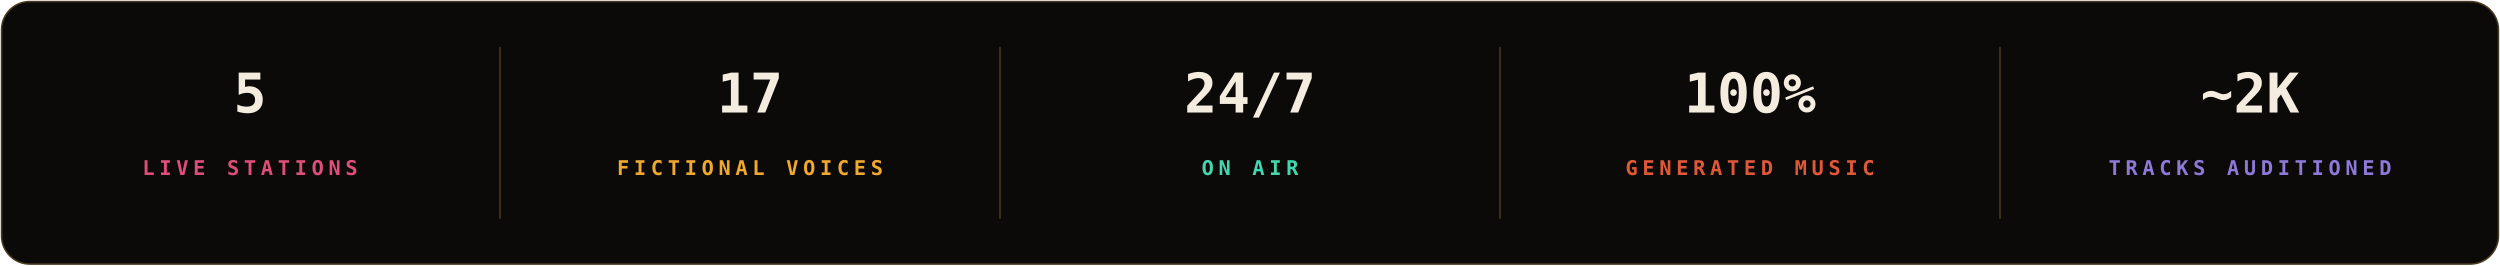
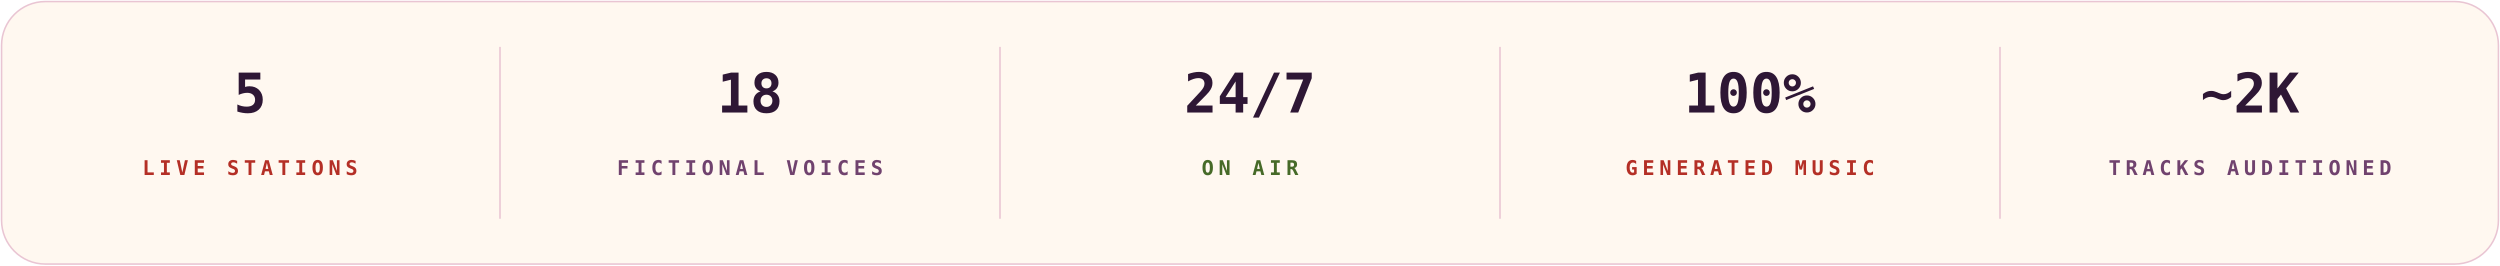
<svg xmlns="http://www.w3.org/2000/svg" width="1600" height="170" viewBox="0 0 1600 170" role="img" aria-labelledby="title desc">
-   <rect x="1" y="1" width="1598" height="168" rx="18" fill="#0b0a08" stroke="#49391f" />
+   <rect x="1" y="1" width="1598" height="168" rx="28" fill="#fff8f0" stroke="#e9c5d3" />
  <g font-family="monospace" text-anchor="middle">
-     <g font-size="35" font-weight="700" fill="#f3ecdf">
+     <g font-size="35" font-weight="700" fill="#2e1735">
      <text x="160" y="72">5</text>
-       <text x="480" y="72">17</text>
+       <text x="480" y="72">18</text>
      <text x="800" y="72">24/7</text>
      <text x="1120" y="72">100%</text>
      <text x="1440" y="72">~2K</text>
    </g>
    <g font-size="13" font-weight="700" letter-spacing="3">
-       <text x="160" y="112" fill="#de4e78">LIVE STATIONS</text>
-       <text x="480" y="112" fill="#f1a82f">FICTIONAL VOICES</text>
-       <text x="800" y="112" fill="#43d7b0">ON AIR</text>
-       <text x="1120" y="112" fill="#df5838">GENERATED MUSIC</text>
-       <text x="1440" y="112" fill="#8e79d8">TRACKS AUDITIONED</text>
+       <text x="160" y="112" fill="#b42f26">LIVE STATIONS</text>
+       <text x="480" y="112" fill="#70426e">FICTIONAL VOICES</text>
+       <text x="800" y="112" fill="#466a28">ON AIR</text>
+       <text x="1120" y="112" fill="#b42f26">GENERATED MUSIC</text>
+       <text x="1440" y="112" fill="#70426e">TRACKS AUDITIONED</text>
    </g>
  </g>
-   <g stroke="#49391f">
+   <g stroke="#e9c5d3">
    <path d="M320 30v110M640 30v110M960 30v110M1280 30v110" />
  </g>
</svg>
